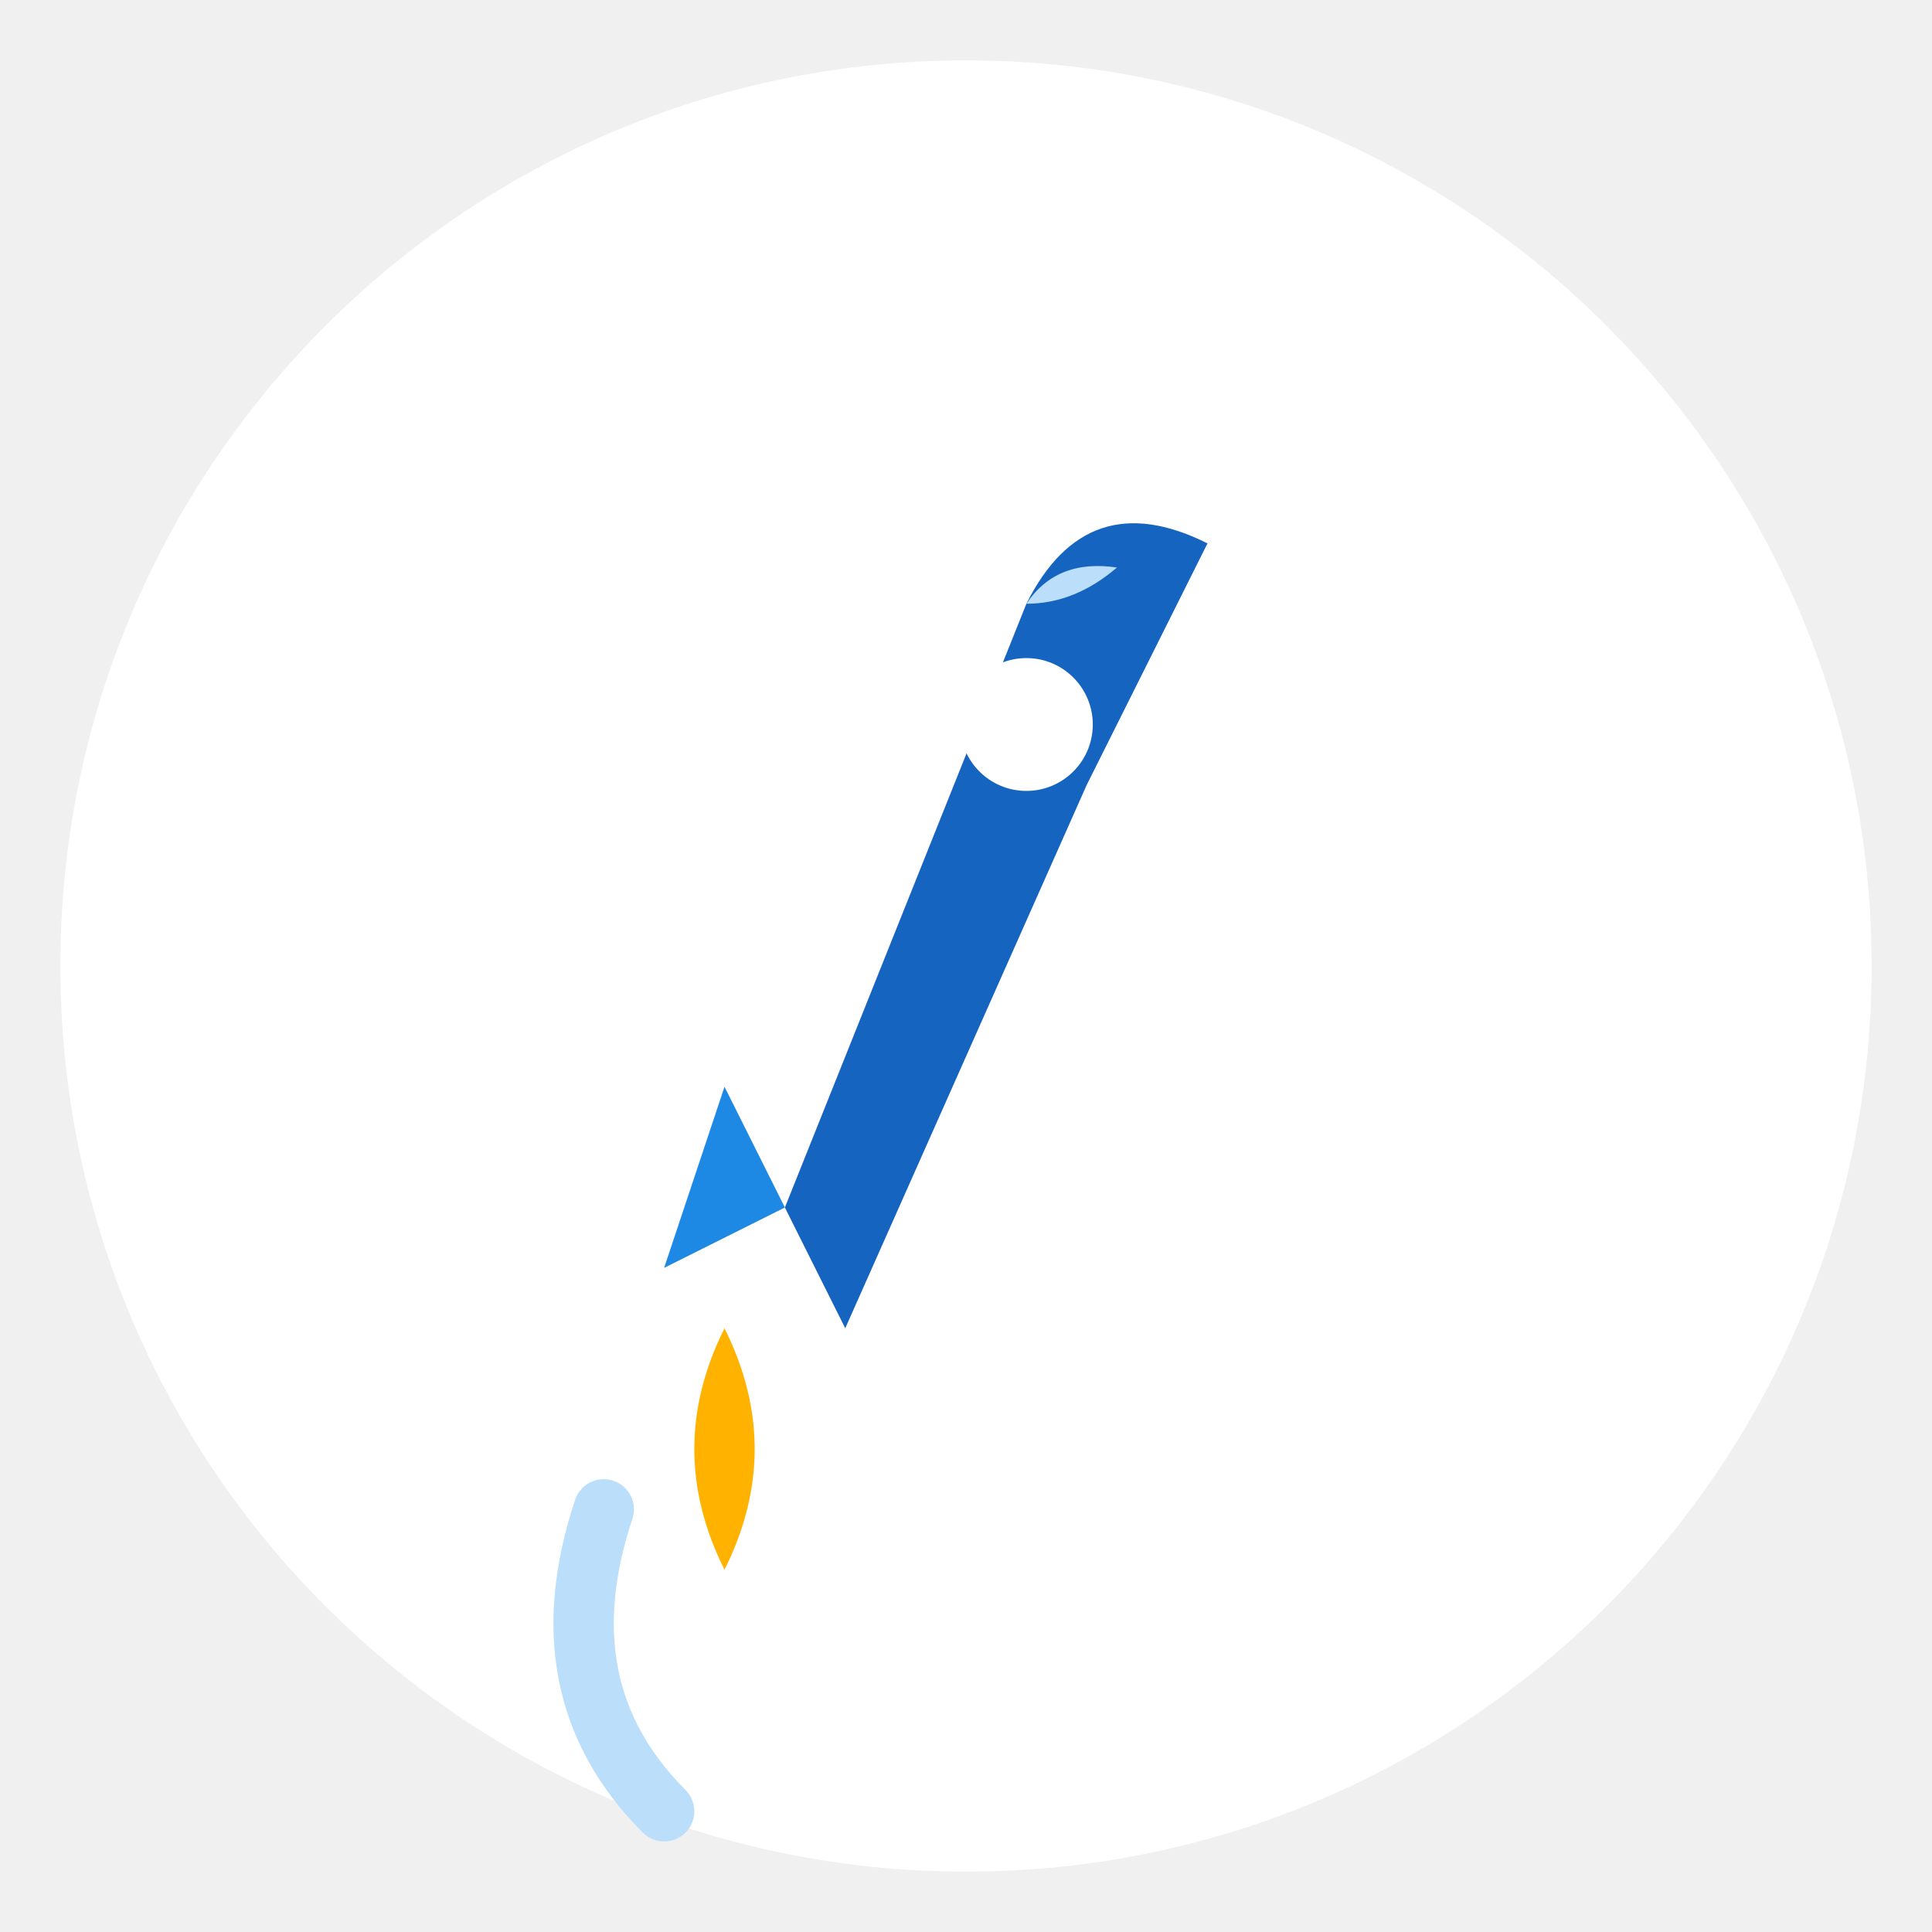
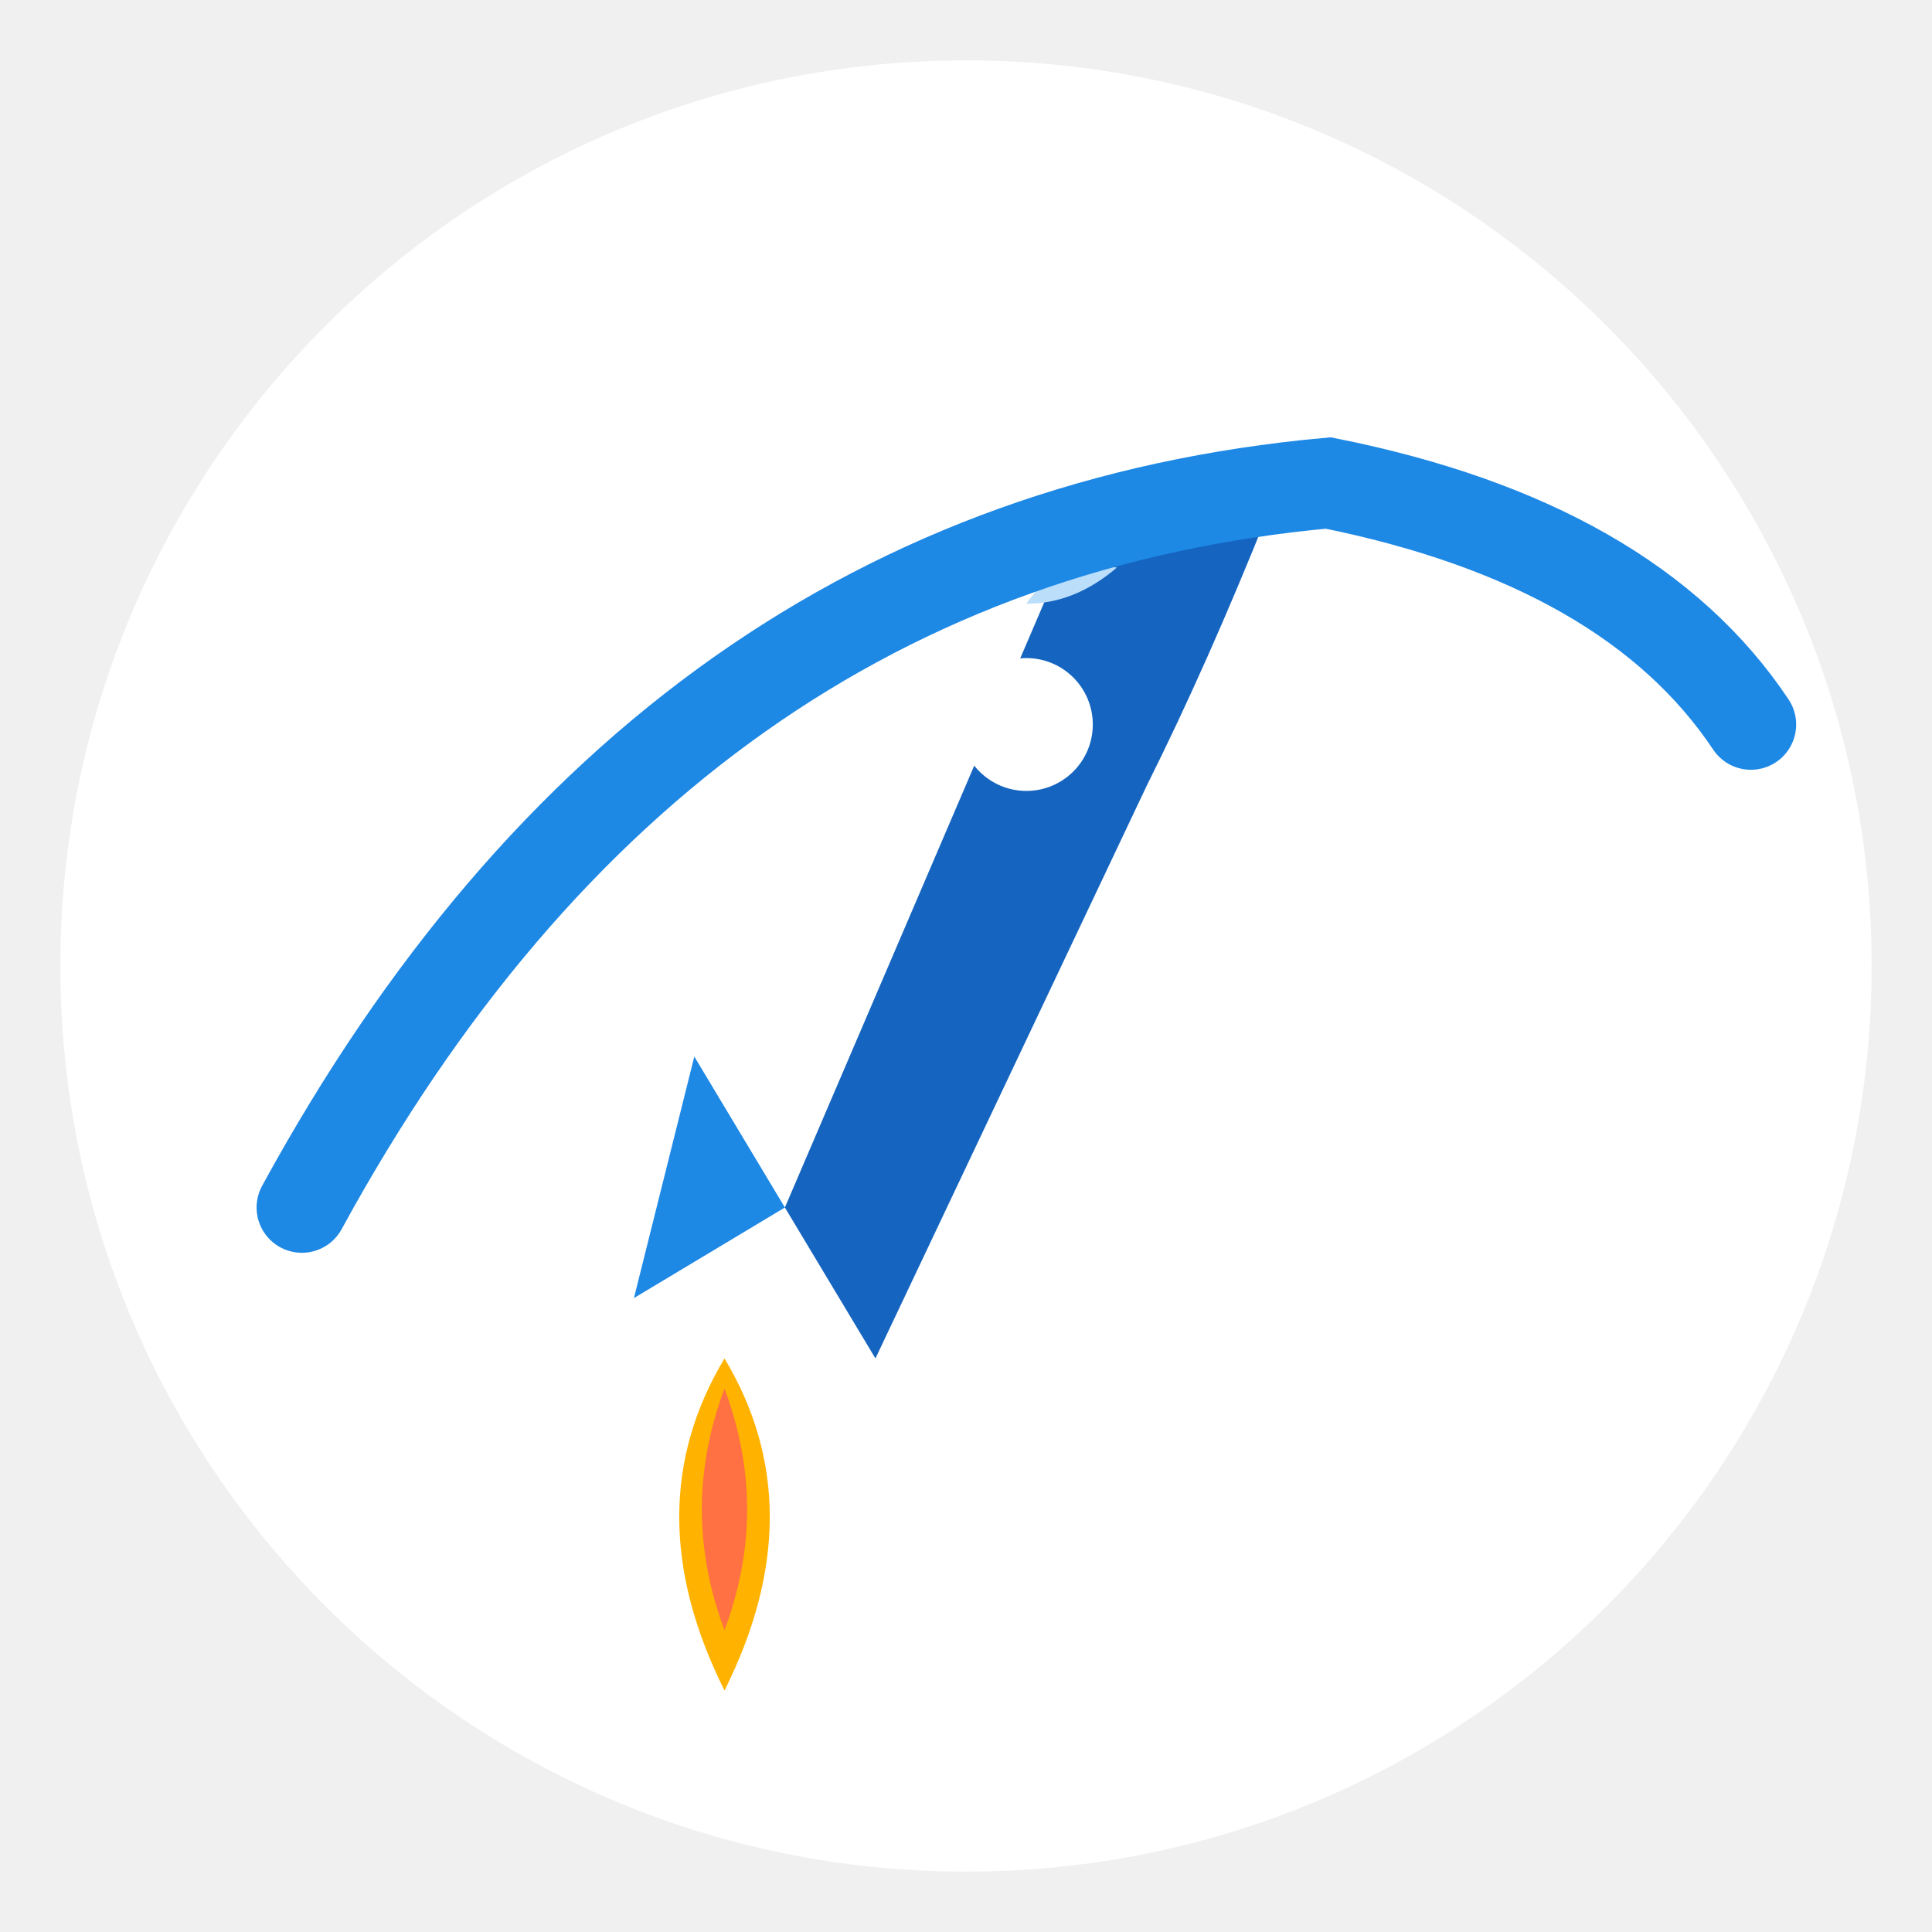
<svg xmlns="http://www.w3.org/2000/svg" viewBox="0 0 64 64">
  <circle cx="32" cy="32" r="30" fill="#ffffff" />
-   <path d="M26 40        L34 20        Q36 16, 40 18        Q38 22, 36 26        L28 44        Z" fill="#1565c0" />
+   <path d="M26 40        L35 19        Q37 15, 42 17        Q40 22, 38 26        L29 45        Z" fill="#1565c0" />
  <circle cx="34" cy="24" r="2.2" fill="#ffffff" />
  <path d="M34 20        Q35 18.5, 37 18.8        Q35.6 20, 34 20Z" fill="#bbdefb" />
-   <path d="M26 40        L22 42        L24 36        Z" fill="#1e88e5" />
-   <path d="M24 44        Q22 48, 24 52        Q26 48, 24 44Z" fill="#ffb300" />
-   <path d="M20 50        Q18 56, 22 60" fill="none" stroke="#bbdefb" stroke-width="2" stroke-linecap="round" />
+   <path d="M26 40        L21 43        L23 35        Z" fill="#1e88e5" />
+   <path d="M24 45        Q21 50, 24 56        Q27 50, 24 45Z" fill="#ffb300" />
+   <path d="M24 46        Q22.5 50, 24 54        Q25.5 50, 24 46Z" fill="#ff7043" />
+   <path d="M10 40        Q22 18, 44 16        Q54 18, 58 24" fill="none" stroke="#1e88e5" stroke-width="3" stroke-linecap="round" />
</svg>
